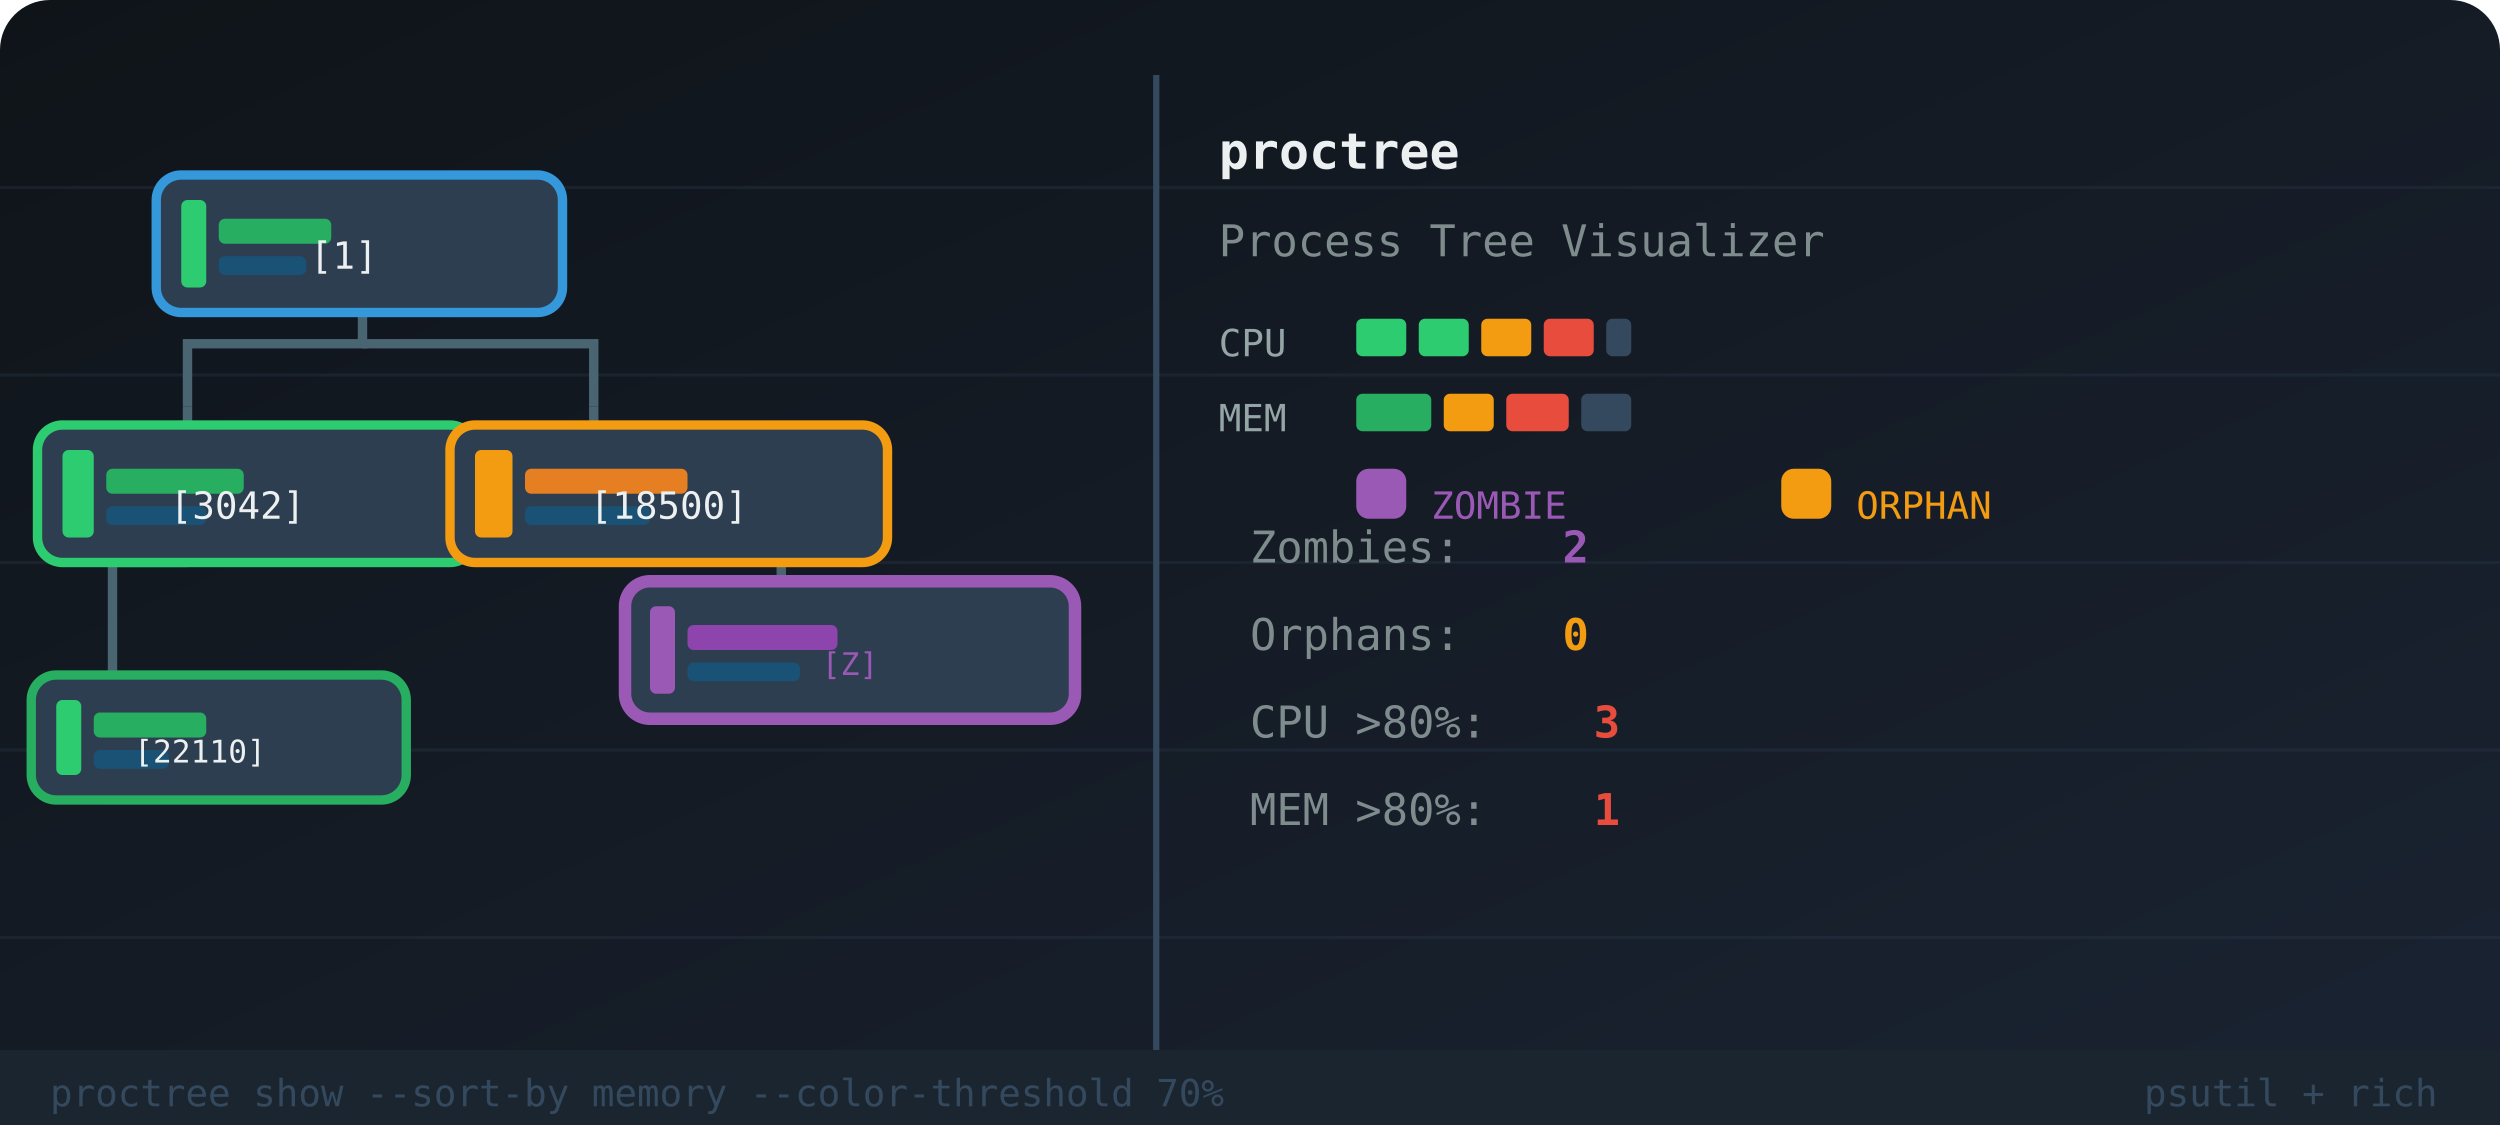
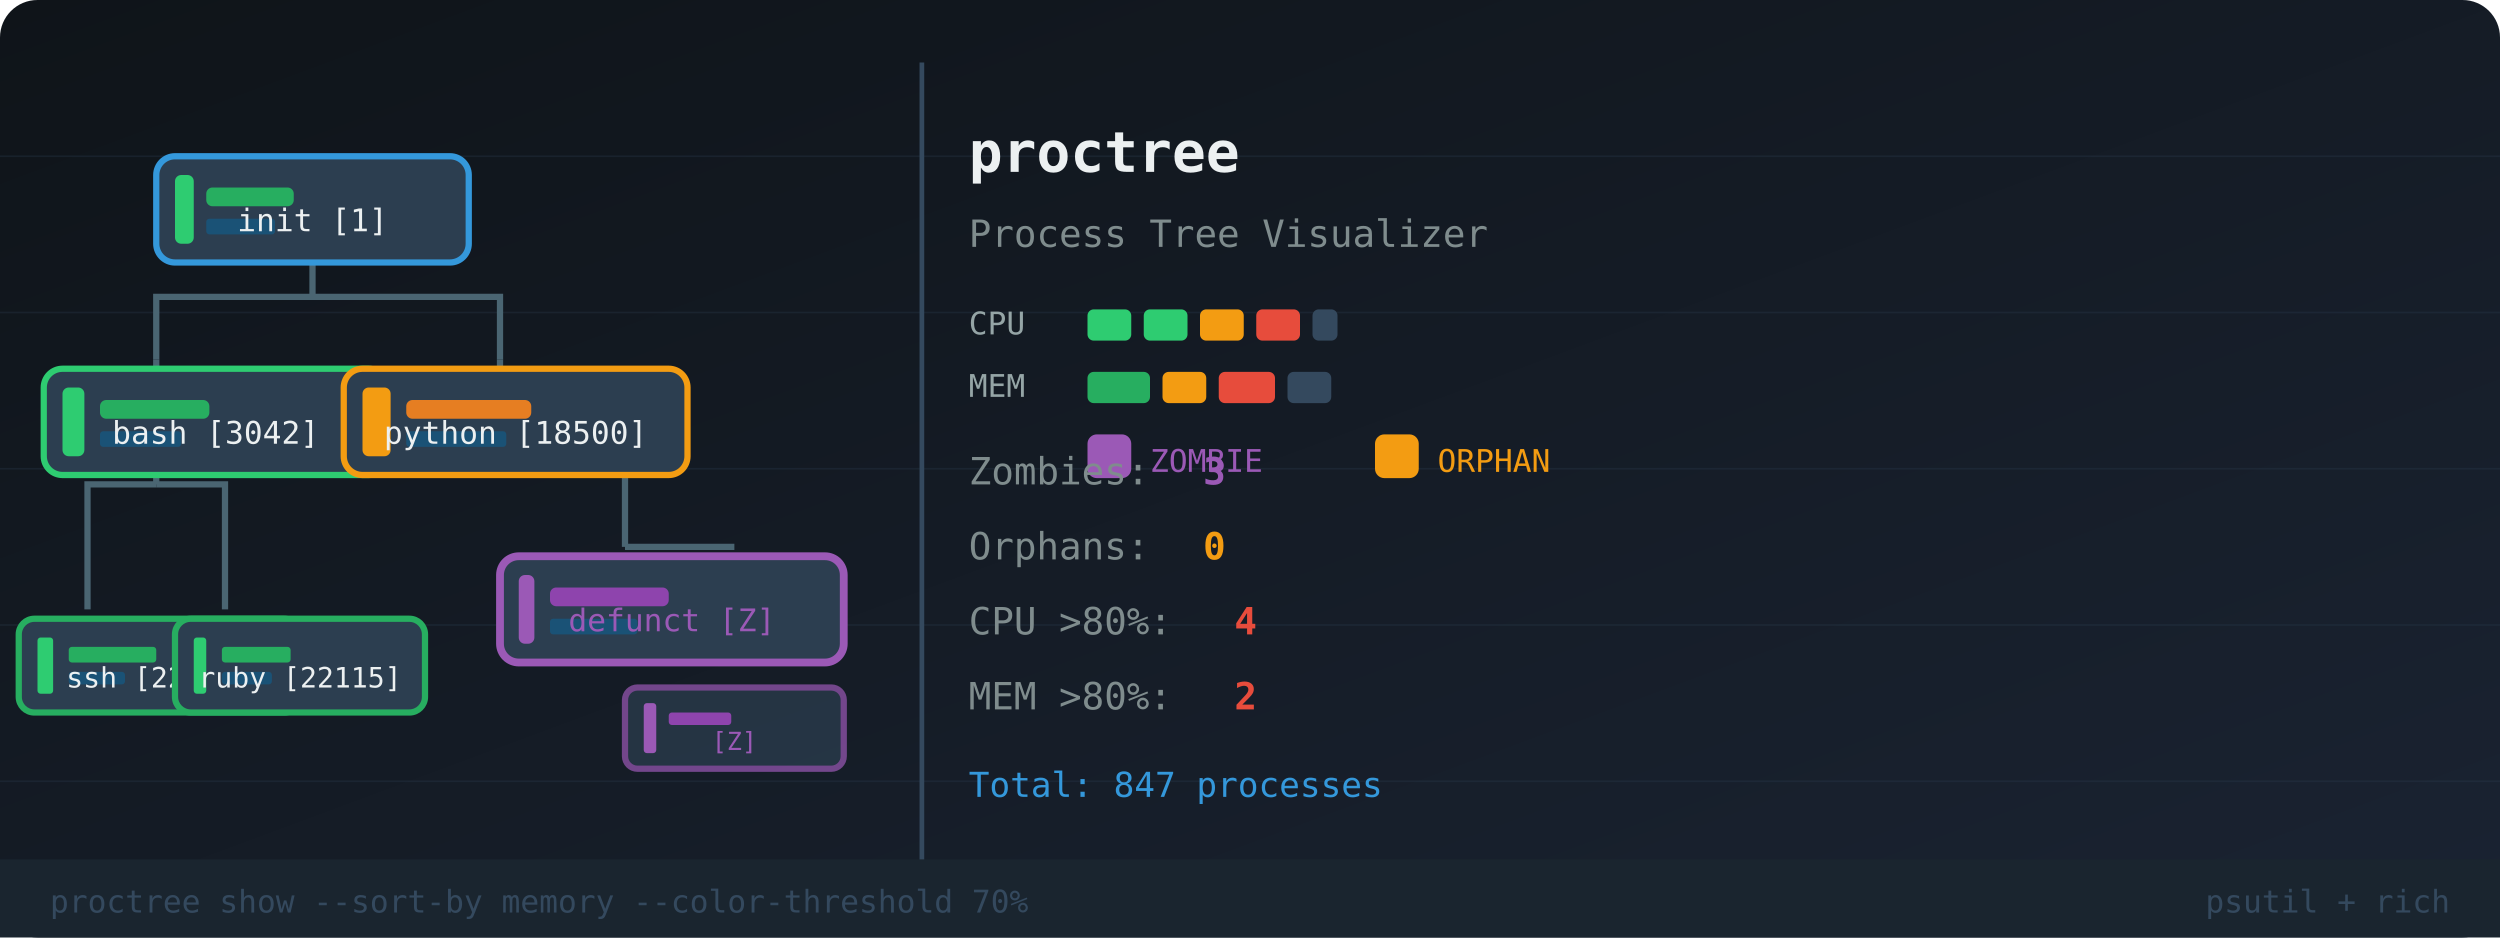
- <svg xmlns="http://www.w3.org/2000/svg" viewBox="0 0 400 180" role="img" aria-label="proctree header">
+ <svg xmlns="http://www.w3.org/2000/svg" viewBox="0 0 800 300" role="img" aria-label="proctree header">
  <defs>
    <linearGradient id="bg" x1="0%" y1="0%" x2="100%" y2="100%">
      <stop offset="0%" style="stop-color:#0f1419;stop-opacity:1" />
      <stop offset="100%" style="stop-color:#1a2332;stop-opacity:1" />
    </linearGradient>
    <linearGradient id="greenBar" x1="0%" y1="0%" x2="100%" y2="0%">
      <stop offset="0%" style="stop-color:#2ecc71;stop-opacity:1" />
      <stop offset="100%" style="stop-color:#27ae60;stop-opacity:1" />
    </linearGradient>
    <linearGradient id="yellowBar" x1="0%" y1="0%" x2="100%" y2="0%">
      <stop offset="0%" style="stop-color:#f39c12;stop-opacity:1" />
      <stop offset="100%" style="stop-color:#e67e22;stop-opacity:1" />
    </linearGradient>
    <linearGradient id="redBar" x1="0%" y1="0%" x2="100%" y2="0%">
      <stop offset="0%" style="stop-color:#e74c3c;stop-opacity:1" />
      <stop offset="100%" style="stop-color:#c0392b;stop-opacity:1" />
    </linearGradient>
    <linearGradient id="zombieGrad" x1="0%" y1="0%" x2="100%" y2="0%">
      <stop offset="0%" style="stop-color:#9b59b6;stop-opacity:1" />
      <stop offset="100%" style="stop-color:#8e44ad;stop-opacity:1" />
    </linearGradient>
  </defs>
-   <rect width="400" height="180" fill="url(#bg)" rx="8" ry="8" />
+   <rect width="800" height="300" fill="url(#bg)" rx="12" ry="12" />
  <g stroke="#2c3e50" stroke-width="0.5" opacity="0.3">
-     <line x1="0" y1="30" x2="400" y2="30" />
-     <line x1="0" y1="60" x2="400" y2="60" />
-     <line x1="0" y1="90" x2="400" y2="90" />
-     <line x1="0" y1="120" x2="400" y2="120" />
-     <line x1="0" y1="150" x2="400" y2="150" />
+     <line x1="0" y1="50" x2="800" y2="50" />
+     <line x1="0" y1="100" x2="800" y2="100" />
+     <line x1="0" y1="150" x2="800" y2="150" />
+     <line x1="0" y1="200" x2="800" y2="200" />
+     <line x1="0" y1="250" x2="800" y2="250" />
  </g>
-   <g stroke="#4a6572" stroke-width="1.5" fill="none">
-     <path d="M 58 45 L 58 55 L 30 55 L 30 65" />
-     <path d="M 58 55 L 95 55 L 95 65" />
-     <path d="M 95 65 L 95 80" />
-     <path d="M 30 65 L 30 90" />
-     <path d="M 30 90 L 18 90 L 18 110" />
-     <path d="M 95 80 L 125 80 L 125 95" />
+   <g stroke="#4a6572" stroke-width="2" fill="none">
+     <path d="M 100 80 L 100 95 L 50 95 L 50 115" />
+     <path d="M 100 95 L 160 95 L 160 115" />
+     <path d="M 160 115 L 160 140" />
+     <path d="M 50 115 L 50 155" />
+     <path d="M 50 155 L 28 155 L 28 195" />
+     <path d="M 50 155 L 72 155 L 72 195" />
+     <path d="M 160 140 L 200 140 L 200 175" />
+     <path d="M 200 175 L 235 175" />
  </g>
-   <rect x="25" y="28" width="65" height="22" rx="4" fill="#2c3e50" stroke="#3498db" stroke-width="1.5" />
-   <rect x="29" y="32" width="4" height="14" rx="1" fill="#2ecc71" />
-   <rect x="35" y="35" width="18" height="4" rx="1" fill="#27ae60" />
-   <rect x="35" y="41" width="14" height="3" rx="1" fill="#1a5276" />
-   <text x="55" y="43" font-family="monospace" font-size="6" fill="#ecf0f1" text-anchor="middle">[1]</text>
-   <rect x="6" y="68" width="70" height="22" rx="4" fill="#2c3e50" stroke="#2ecc71" stroke-width="1.5" />
-   <rect x="10" y="72" width="5" height="14" rx="1" fill="#2ecc71" />
-   <rect x="17" y="75" width="22" height="4" rx="1" fill="#27ae60" />
-   <rect x="17" y="81" width="16" height="3" rx="1" fill="#1a5276" />
-   <text x="38" y="83" font-family="monospace" font-size="6" fill="#ecf0f1" text-anchor="middle">[3042]</text>
-   <rect x="72" y="68" width="70" height="22" rx="4" fill="#2c3e50" stroke="#f39c12" stroke-width="1.5" />
-   <rect x="76" y="72" width="6" height="14" rx="1" fill="#f39c12" />
-   <rect x="84" y="75" width="26" height="4" rx="1" fill="#e67e22" />
-   <rect x="84" y="81" width="20" height="3" rx="1" fill="#1a5276" />
-   <text x="107" y="83" font-family="monospace" font-size="6" fill="#ecf0f1" text-anchor="middle">[18500]</text>
-   <rect x="5" y="108" width="60" height="20" rx="4" fill="#2c3e50" stroke="#27ae60" stroke-width="1.5" />
-   <rect x="9" y="112" width="4" height="12" rx="1" fill="#2ecc71" />
-   <rect x="15" y="114" width="18" height="4" rx="1" fill="#27ae60" />
-   <rect x="15" y="120" width="12" height="3" rx="1" fill="#1a5276" />
-   <text x="32" y="122" font-family="monospace" font-size="5" fill="#ecf0f1" text-anchor="middle">[22110]</text>
-   <rect x="100" y="93" width="72" height="22" rx="4" fill="#2c3e50" stroke="#9b59b6" stroke-width="2" />
-   <rect x="104" y="97" width="4" height="14" rx="1" fill="#9b59b6" />
-   <rect x="110" y="100" width="24" height="4" rx="1" fill="#8e44ad" />
-   <rect x="110" y="106" width="18" height="3" rx="1" fill="#1a5276" />
-   <text x="136" y="108" font-family="monospace" font-size="5" fill="#9b59b6" text-anchor="middle">[Z]</text>
-   <g transform="translate(195, 15)">
-     <text x="0" y="12" font-family="monospace" font-size="8" fill="#ecf0f1" font-weight="bold">proctree</text>
-     <text x="0" y="26" font-family="monospace" font-size="7" fill="#7f8c8d">Process Tree Visualizer</text>
-     <text x="0" y="42" font-family="monospace" font-size="6" fill="#95a5a6">CPU</text>
-     <rect x="22" y="36" width="8" height="6" rx="1" fill="#2ecc71" />
-     <rect x="32" y="36" width="8" height="6" rx="1" fill="#2ecc71" />
-     <rect x="42" y="36" width="8" height="6" rx="1" fill="#f39c12" />
-     <rect x="52" y="36" width="8" height="6" rx="1" fill="#e74c3c" />
-     <rect x="62" y="36" width="4" height="6" rx="1" fill="#34495e" />
-     <text x="0" y="54" font-family="monospace" font-size="6" fill="#95a5a6">MEM</text>
-     <rect x="22" y="48" width="12" height="6" rx="1" fill="#27ae60" />
-     <rect x="36" y="48" width="8" height="6" rx="1" fill="#f39c12" />
-     <rect x="46" y="48" width="10" height="6" rx="1" fill="#e74c3c" />
-     <rect x="58" y="48" width="8" height="6" rx="1" fill="#34495e" />
-     <rect x="22" y="60" width="8" height="8" rx="2" fill="#9b59b6" />
-     <text x="34" y="68" font-family="monospace" font-size="6" fill="#9b59b6">ZOMBIE</text>
-     <rect x="90" y="60" width="8" height="8" rx="2" fill="#f39c12" />
-     <text x="102" y="68" font-family="monospace" font-size="6" fill="#f39c12">ORPHAN</text>
+   <rect x="50" y="50" width="100" height="34" rx="6" fill="#2c3e50" stroke="#3498db" stroke-width="2" />
+   <rect x="56" y="56" width="6" height="22" rx="2" fill="#2ecc71" />
+   <rect x="66" y="60" width="28" height="6" rx="2" fill="#27ae60" />
+   <rect x="66" y="70" width="22" height="5" rx="1" fill="#1a5276" />
+   <text x="100" y="74" font-family="monospace" font-size="10" fill="#ecf0f1" text-anchor="middle">init [1]</text>
+   <rect x="14" y="118" width="110" height="34" rx="6" fill="#2c3e50" stroke="#2ecc71" stroke-width="2" />
+   <rect x="20" y="124" width="7" height="22" rx="2" fill="#2ecc71" />
+   <rect x="32" y="128" width="35" height="6" rx="2" fill="#27ae60" />
+   <rect x="32" y="138" width="26" height="5" rx="1" fill="#1a5276" />
+   <text x="69" y="142" font-family="monospace" font-size="10" fill="#ecf0f1" text-anchor="middle">bash [3042]</text>
+   <rect x="110" y="118" width="110" height="34" rx="6" fill="#2c3e50" stroke="#f39c12" stroke-width="2" />
+   <rect x="116" y="124" width="9" height="22" rx="2" fill="#f39c12" />
+   <rect x="130" y="128" width="40" height="6" rx="2" fill="#e67e22" />
+   <rect x="130" y="138" width="32" height="5" rx="1" fill="#1a5276" />
+   <text x="165" y="142" font-family="monospace" font-size="10" fill="#ecf0f1" text-anchor="middle">python [18500]</text>
+   <rect x="6" y="198" width="90" height="30" rx="5" fill="#2c3e50" stroke="#27ae60" stroke-width="2" />
+   <rect x="12" y="204" width="5" height="18" rx="1" fill="#2ecc71" />
+   <rect x="22" y="207" width="28" height="5" rx="1" fill="#27ae60" />
+   <rect x="22" y="215" width="18" height="4" rx="1" fill="#1a5276" />
+   <text x="51" y="220" font-family="monospace" font-size="9" fill="#ecf0f1" text-anchor="middle">ssh [22110]</text>
+   <rect x="56" y="198" width="80" height="30" rx="5" fill="#2c3e50" stroke="#27ae60" stroke-width="2" />
+   <rect x="62" y="204" width="4" height="18" rx="1" fill="#2ecc71" />
+   <rect x="71" y="207" width="22" height="5" rx="1" fill="#27ae60" />
+   <rect x="71" y="215" width="16" height="4" rx="1" fill="#1a5276" />
+   <text x="96" y="220" font-family="monospace" font-size="9" fill="#ecf0f1" text-anchor="middle">ruby [22115]</text>
+   <rect x="160" y="178" width="110" height="34" rx="6" fill="#2c3e50" stroke="#9b59b6" stroke-width="2.5" />
+   <rect x="166" y="184" width="5" height="22" rx="2" fill="#9b59b6" />
+   <rect x="176" y="188" width="38" height="6" rx="2" fill="#8e44ad" />
+   <rect x="176" y="198" width="28" height="5" rx="1" fill="#1a5276" />
+   <text x="215" y="202" font-family="monospace" font-size="10" fill="#9b59b6" text-anchor="middle">defunct [Z]</text>
+   <rect x="200" y="220" width="70" height="26" rx="4" fill="#2c3e50" stroke="#9b59b6" stroke-width="2" opacity="0.7" />
+   <rect x="206" y="225" width="4" height="16" rx="1" fill="#9b59b6" />
+   <rect x="214" y="228" width="20" height="4" rx="1" fill="#8e44ad" />
+   <text x="235" y="240" font-family="monospace" font-size="8" fill="#9b59b6" text-anchor="middle">[Z]</text>
+   <g transform="translate(310, 35)">
+     <text x="0" y="20" font-family="monospace" font-size="18" fill="#ecf0f1" font-weight="bold">proctree</text>
+     <text x="0" y="44" font-family="monospace" font-size="12" fill="#7f8c8d">Process Tree Visualizer</text>
+     <text x="0" y="72" font-family="monospace" font-size="10" fill="#95a5a6">CPU</text>
+     <rect x="38" y="64" width="14" height="10" rx="2" fill="#2ecc71" />
+     <rect x="56" y="64" width="14" height="10" rx="2" fill="#2ecc71" />
+     <rect x="74" y="64" width="14" height="10" rx="2" fill="#f39c12" />
+     <rect x="92" y="64" width="14" height="10" rx="2" fill="#e74c3c" />
+     <rect x="110" y="64" width="8" height="10" rx="2" fill="#34495e" />
+     <text x="0" y="92" font-family="monospace" font-size="10" fill="#95a5a6">MEM</text>
+     <rect x="38" y="84" width="20" height="10" rx="2" fill="#27ae60" />
+     <rect x="62" y="84" width="14" height="10" rx="2" fill="#f39c12" />
+     <rect x="80" y="84" width="18" height="10" rx="2" fill="#e74c3c" />
+     <rect x="102" y="84" width="14" height="10" rx="2" fill="#34495e" />
+     <rect x="38" y="104" width="14" height="14" rx="3" fill="#9b59b6" />
+     <text x="58" y="116" font-family="monospace" font-size="10" fill="#9b59b6">ZOMBIE</text>
+     <rect x="130" y="104" width="14" height="14" rx="3" fill="#f39c12" />
+     <text x="150" y="116" font-family="monospace" font-size="10" fill="#f39c12">ORPHAN</text>
  </g>
-   <line x1="185" y1="12" x2="185" y2="168" stroke="#34495e" stroke-width="1" />
-   <g transform="translate(200, 90)">
-     <text x="0" y="0" font-family="monospace" font-size="7" fill="#7f8c8d">Zombies: </text>
-     <text x="50" y="0" font-family="monospace" font-size="7" fill="#9b59b6" font-weight="bold">2</text>
-     <text x="0" y="14" font-family="monospace" font-size="7" fill="#7f8c8d">Orphans: </text>
-     <text x="50" y="14" font-family="monospace" font-size="7" fill="#f39c12" font-weight="bold">0</text>
-     <text x="0" y="28" font-family="monospace" font-size="7" fill="#7f8c8d">CPU &gt;80%: </text>
-     <text x="55" y="28" font-family="monospace" font-size="7" fill="#e74c3c" font-weight="bold">3</text>
-     <text x="0" y="42" font-family="monospace" font-size="7" fill="#7f8c8d">MEM &gt;80%: </text>
-     <text x="55" y="42" font-family="monospace" font-size="7" fill="#e74c3c" font-weight="bold">1</text>
+   <line x1="295" y1="20" x2="295" y2="280" stroke="#34495e" stroke-width="1.5" />
+   <g transform="translate(310, 155)">
+     <text x="0" y="0" font-family="monospace" font-size="12" fill="#7f8c8d">Zombies: </text>
+     <text x="75" y="0" font-family="monospace" font-size="12" fill="#9b59b6" font-weight="bold">3</text>
+     <text x="0" y="24" font-family="monospace" font-size="12" fill="#7f8c8d">Orphans: </text>
+     <text x="75" y="24" font-family="monospace" font-size="12" fill="#f39c12" font-weight="bold">0</text>
+     <text x="0" y="48" font-family="monospace" font-size="12" fill="#7f8c8d">CPU &gt;80%: </text>
+     <text x="85" y="48" font-family="monospace" font-size="12" fill="#e74c3c" font-weight="bold">4</text>
+     <text x="0" y="72" font-family="monospace" font-size="12" fill="#7f8c8d">MEM &gt;80%: </text>
+     <text x="85" y="72" font-family="monospace" font-size="12" fill="#e74c3c" font-weight="bold">2</text>
+     <text x="0" y="100" font-family="monospace" font-size="11" fill="#3498db">Total: 847 processes</text>
  </g>
-   <rect x="0" y="168" width="400" height="12" fill="#1a252f" rx="0" ry="0" />
-   <text x="8" y="177" font-family="monospace" font-size="6" fill="#34495e">proctree show --sort-by memory --color-threshold 70%</text>
-   <text x="390" y="177" font-family="monospace" font-size="6" fill="#34495e" text-anchor="end">psutil + rich</text>
+   <rect x="0" y="275" width="800" height="25" fill="#1a252f" rx="0" ry="0" />
+   <text x="16" y="292" font-family="monospace" font-size="10" fill="#34495e">proctree show --sort-by memory --color-threshold 70%</text>
+   <text x="784" y="292" font-family="monospace" font-size="10" fill="#34495e" text-anchor="end">psutil + rich</text>
</svg>
